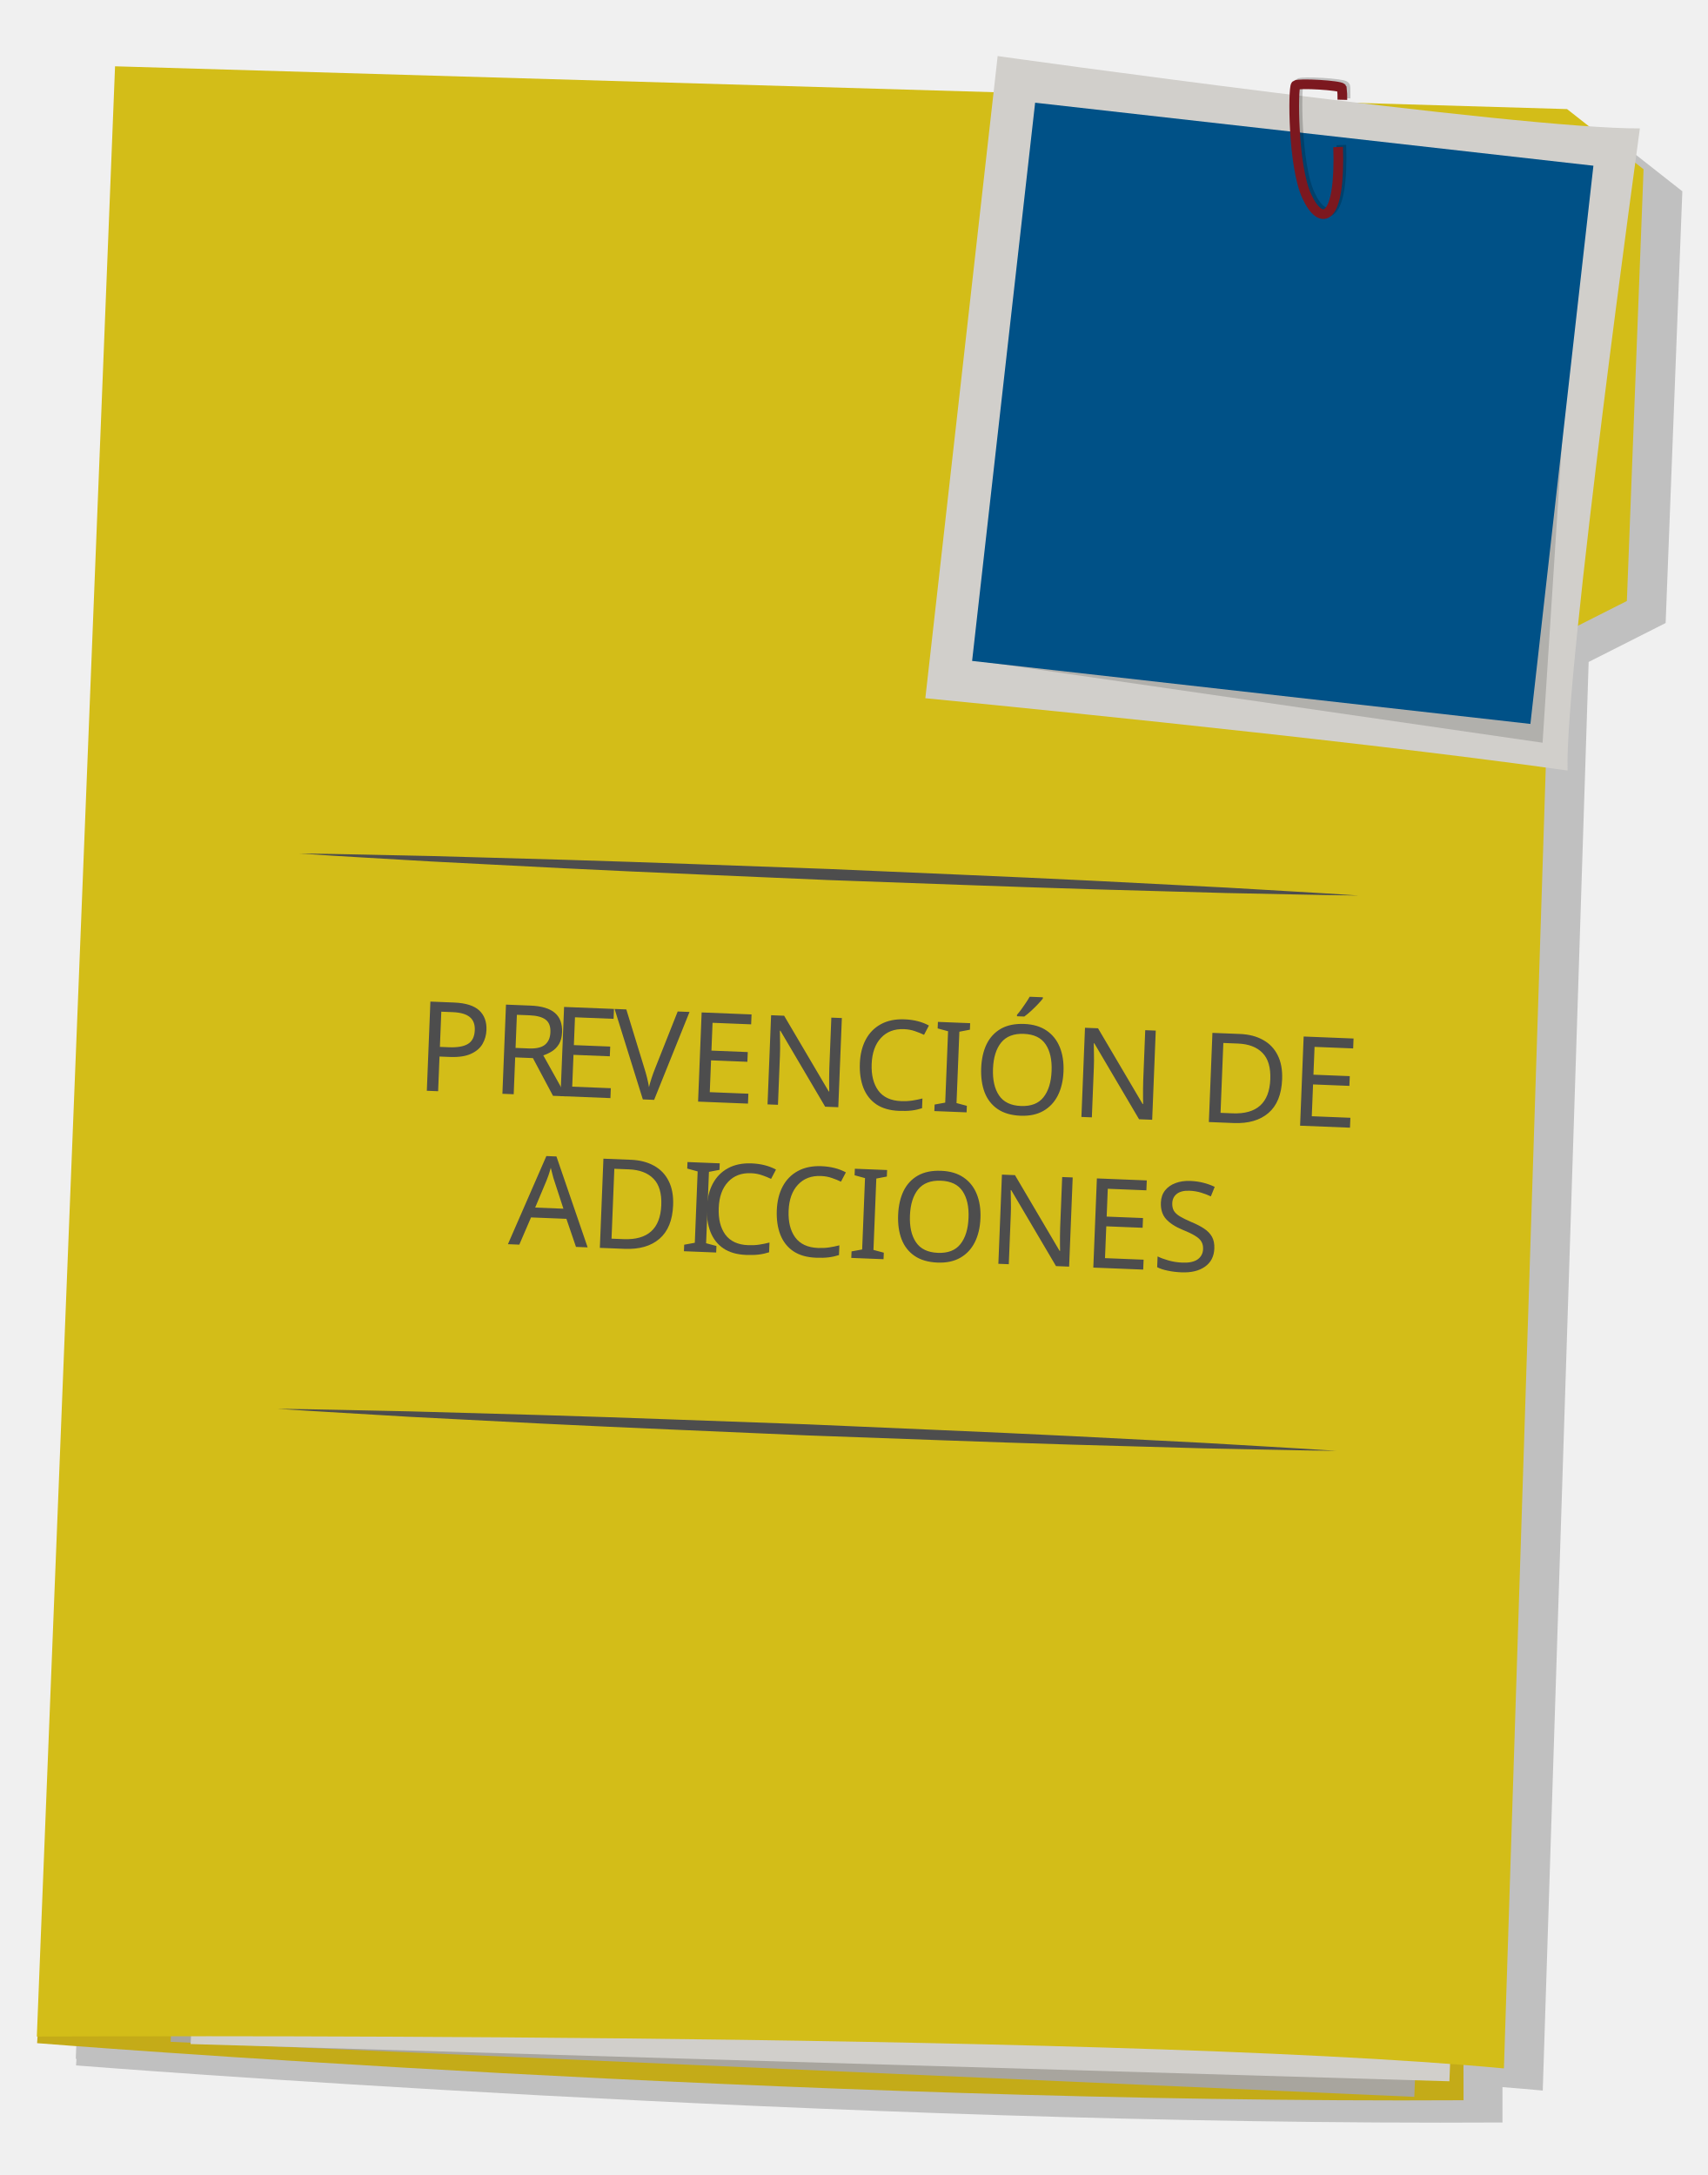
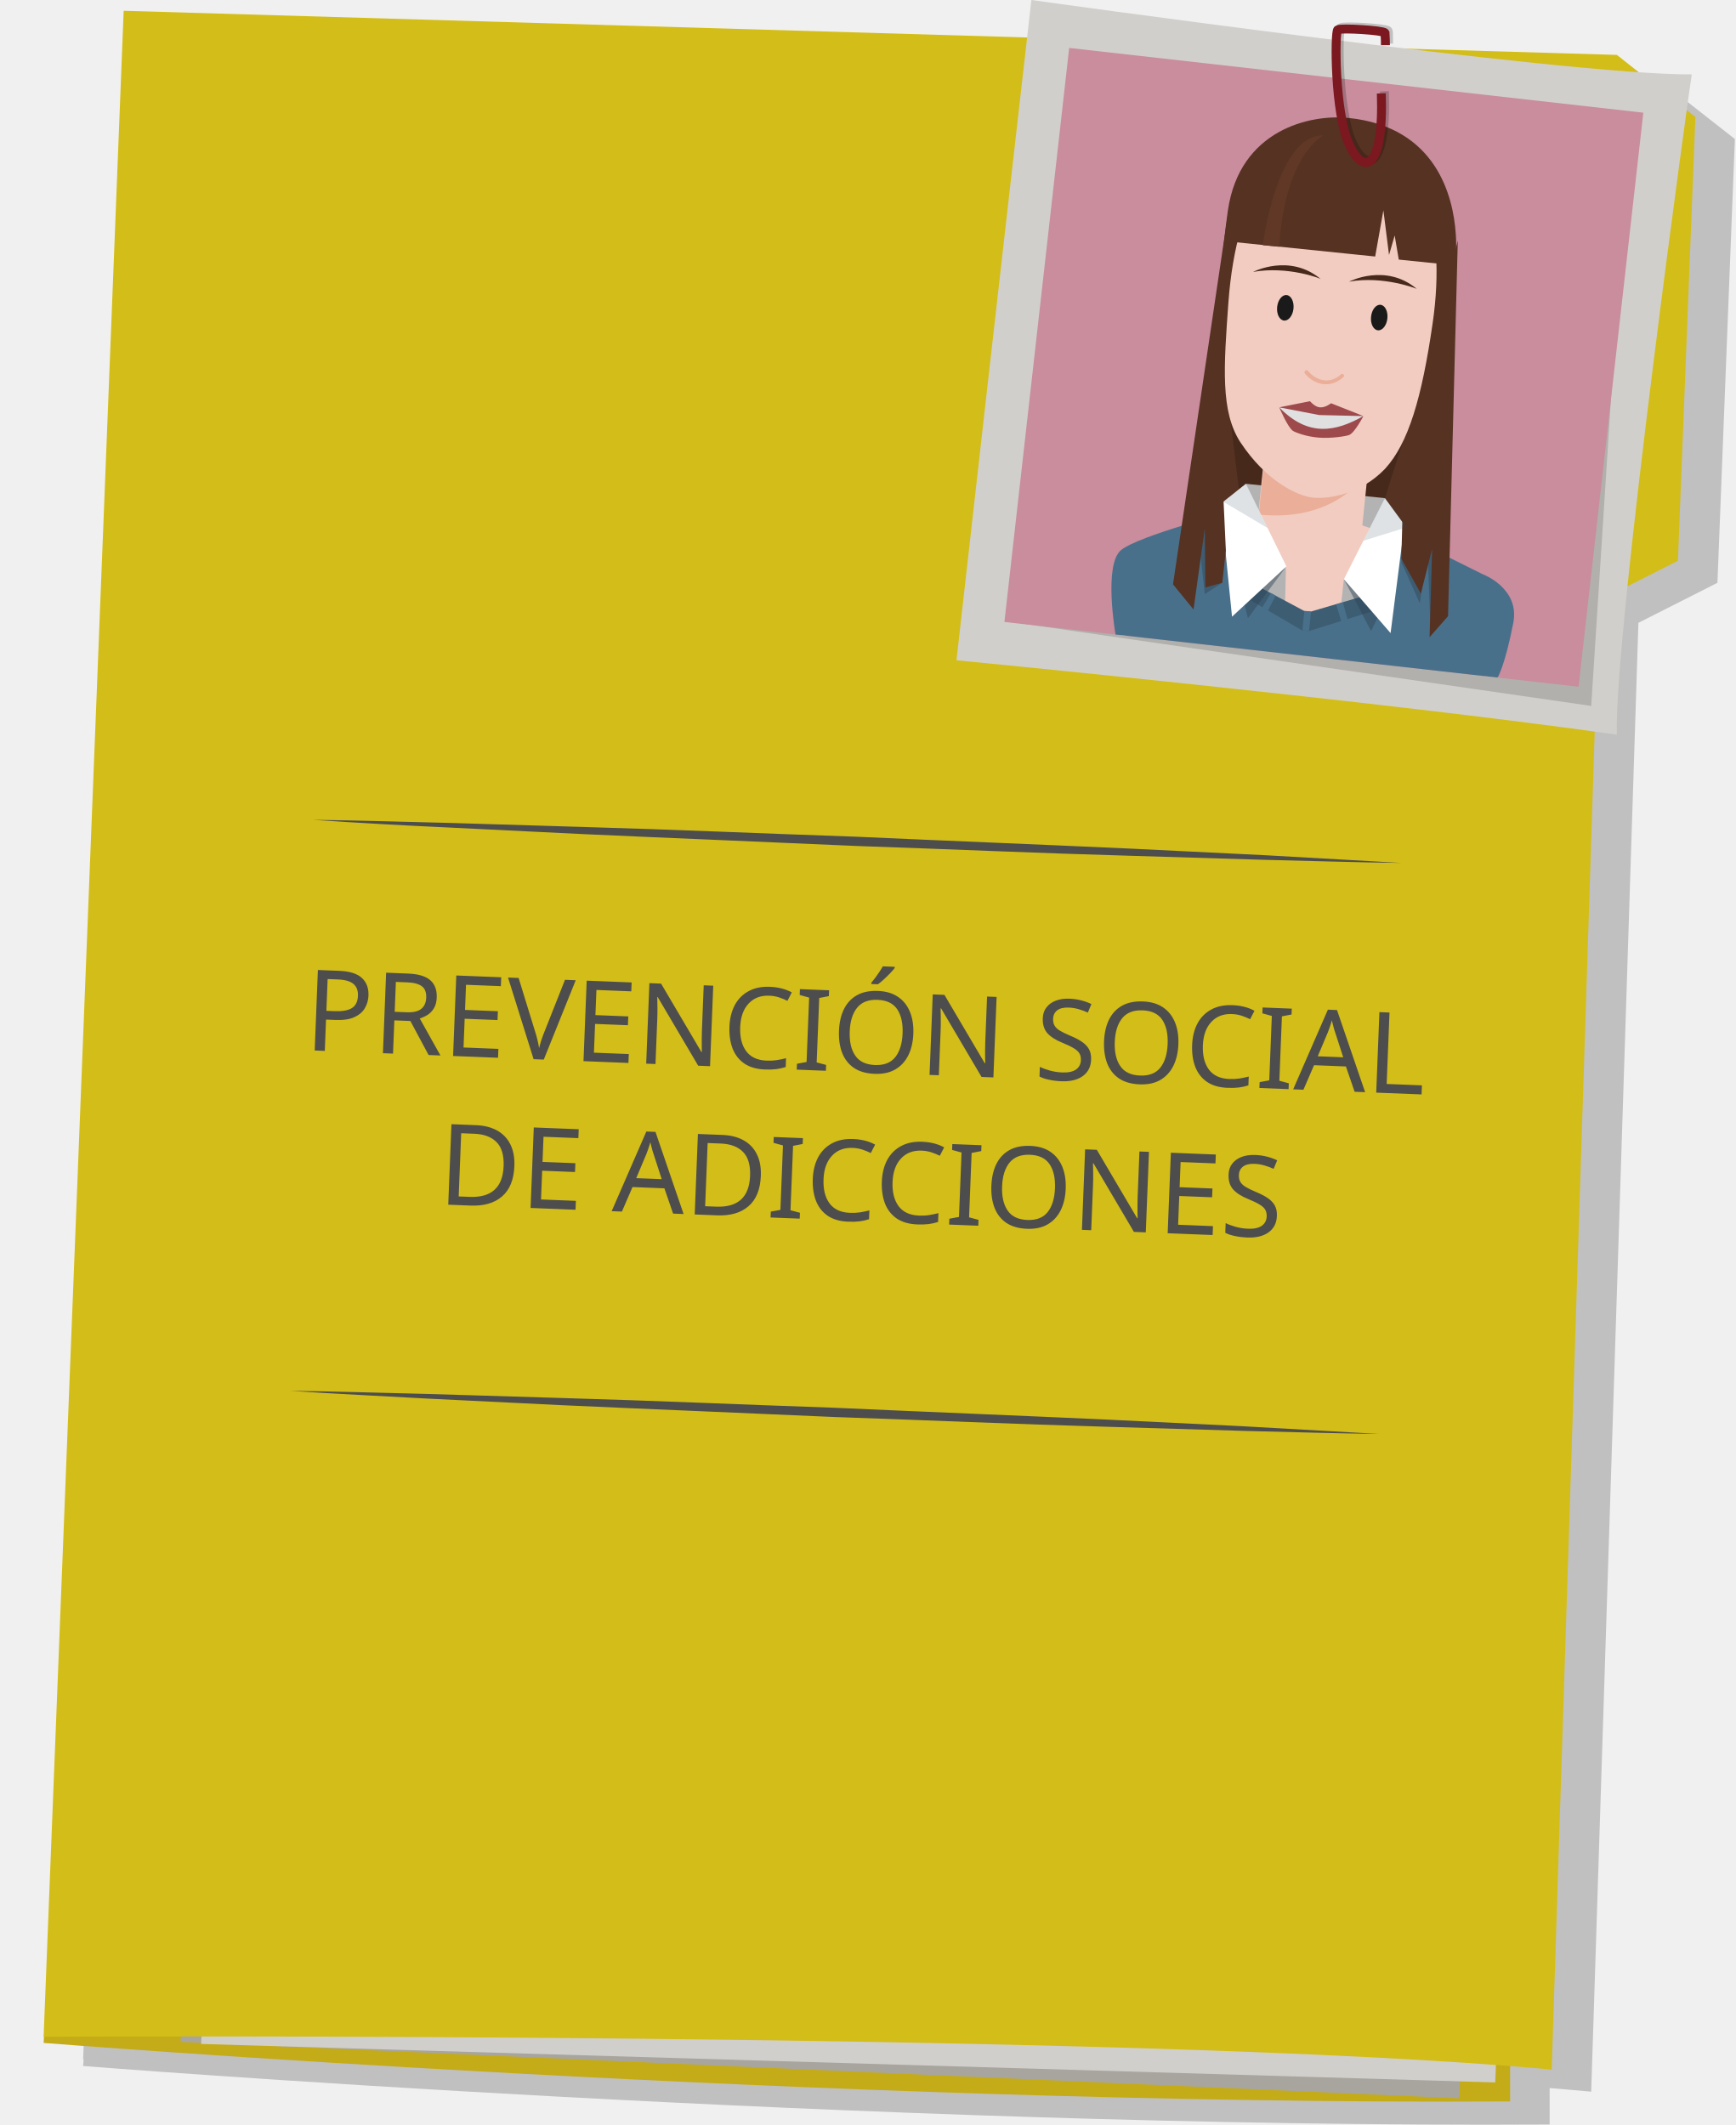
- <svg xmlns="http://www.w3.org/2000/svg" viewBox="0 0 307 391">
-   <defs>
-     <style>.cls-1,.cls-10,.cls-12{opacity:0.2;}.cls-2{fill:#c4ab18;}.cls-3{fill:#a8a59e;}.cls-4{fill:#d1cfcb;}.cls-5{fill:#d3bd18;}.cls-6,.cls-7{fill:#4d4d4d;}.cls-7{font-size:22.46px;font-family:MyriadPro-Regular, Myriad Pro;}.cls-8{letter-spacing:0.01em;}.cls-9{letter-spacing:-0.02em;}.cls-10{fill:#333;}.cls-11{fill:#005187;}.cls-12,.cls-13{fill:none;stroke-miterlimit:10;stroke-width:1.74px;}.cls-12{stroke:#000;}.cls-13{stroke:#7c181f;}</style>
-   </defs>
-   <g id="lapices">
-     <path class="cls-1" d="M288.69,23.61l-261-7.69L13.62,370.11h.13l-.08,1.19S151,382.25,270.07,381.56V375.2q3.79.3,7.24.62L285.56,119l13.84-7,3-77.61Z" />
-     <path class="cls-2" d="M6.67,367.3S144,378.25,263.07,377.56L262.6,74.13,25.79,64.73Z" />
-     <polygon class="cls-3" points="30.67 367.06 45.8 32.23 267.86 33.39 254.22 376.95 30.67 367.06" />
-     <polygon class="cls-4" points="34.26 367.46 52.08 29.43 274.17 30.6 260.53 374.15 34.26 367.46" />
-     <path class="cls-5" d="M20.68,11.92l261,7.69,13.75,10.82-3,77.61-13.84,7-8.26,256.8C198,365.08,6.62,366.11,6.62,366.11Z" />
-     <path class="cls-6" d="M49.85,253.26c7.94.09,15.88.31,23.82.46l23.81.67c15.87.47,31.73,1.11,47.6,1.66,15.86.71,31.73,1.33,47.58,2.12l23.79,1.22c7.93.48,15.85.89,23.78,1.43-7.94-.09-15.88-.31-23.82-.45l-23.81-.67c-15.87-.47-31.73-1.11-47.6-1.66-15.86-.71-31.73-1.33-47.58-2.12l-23.79-1.22C65.7,254.21,57.78,253.8,49.85,253.26Z" />
-     <path class="cls-6" d="M53.81,153.43c7.94.09,15.88.31,23.82.46l23.81.67c15.87.47,31.73,1.11,47.6,1.66,15.86.71,31.73,1.33,47.58,2.12l23.79,1.22c7.93.48,15.85.89,23.78,1.43-7.94-.09-15.88-.31-23.82-.45l-23.81-.67c-15.87-.47-31.73-1.11-47.6-1.66-15.86-.71-31.73-1.33-47.58-2.12l-23.79-1.22C69.67,154.38,61.74,154,53.81,153.43Z" />
-     <text class="cls-7" transform="matrix(1, 0.04, -0.04, 1, 74.55, 196)">PR<tspan class="cls-8" x="24.03" y="0">E</tspan>
-       <tspan x="35.28" y="0">VENCIÓN DE</tspan>
-       <tspan x="17.83" y="26.95">ADI</tspan>
-       <tspan class="cls-9" x="51.9" y="26.95">C</tspan>
-       <tspan x="64.46" y="26.95">CIONES</tspan>
-     </text>
-     <path class="cls-4" d="M281.77,138.52c-41-5.83-115.44-13-115.44-13l13-115.44s94,13.17,115.44,13C294.79,23.08,281.23,120.85,281.77,138.52Z" />
-     <polygon class="cls-10" points="176.27 118.87 277.28 133.52 283.75 33.18 176.27 118.87" />
-     <rect class="cls-11" x="180.06" y="23.79" width="100.99" height="100.99" transform="translate(130.9 295.07) rotate(-83.56)" />
-     <path class="cls-12" d="M241.87,17.68c0-2.15,0-2.1-.1-2.22-.27-.47-7.79-.93-8.28-.5s-.56,14.5,2,20,6.07,4.66,5.62-8.89" />
-     <path class="cls-13" d="M241.29,17.94a14.36,14.36,0,0,0-.1-2.12c-.26-.47-7.78-.93-8.28-.5s-.56,14.5,2,20,6.07,4.66,5.62-8.89" />
+ <svg xmlns="http://www.w3.org/2000/svg" xmlns:xlink="http://www.w3.org/1999/xlink" version="1.1" id="Capa_1" x="0px" y="0px" viewBox="0 0 338.2 414.2" style="enable-background:new 0 0 338.2 414.2;" xml:space="preserve">
+   <style type="text/css">
+ 	.st0{opacity:0.2;}
+ 	.st1{fill:#C4AB18;}
+ 	.st2{fill:#A8A59E;}
+ 	.st3{fill:#D1CFCB;}
+ 	.st4{fill:#D3BD18;}
+ 	.st5{fill:#4D4D4D;}
+ 	.st6{fill:none;}
+ 	.st7{font-family:'ZillaSlab-Medium';}
+ 	.st8{font-size:22px;}
+ 	.st9{opacity:0.2;fill:#333333;}
+ 	.st10{fill:#C98D9D;}
+ 	.st11{clip-path:url(#SVGID_2_);}
+ 	.st12{fill:#563222;}
+ 	.st13{fill:#47291C;}
+ 	.st14{fill:#B3B3B3;}
+ 	.st15{fill:#F2CCC0;}
+ 	.st16{fill:#EAAE99;}
+ 	.st17{fill:#E0E0E0;}
+ 	.st18{fill:#9E494C;}
+ 	.st19{fill:#1A1A1A;}
+ 	.st20{fill:#49708A;}
+ 	.st21{fill:#3D5D73;}
+ 	.st22{opacity:0.46;fill:#2D4454;}
+ 	.st23{fill:#FFFFFF;}
+ 	.st24{opacity:0.16;fill:#2D4454;}
+ 	.st25{fill:#613826;}
+ 	.st26{opacity:0.2;fill:none;stroke:#000000;stroke-width:1.739;stroke-miterlimit:10;}
+ 	.st27{fill:none;stroke:#7C181F;stroke-width:1.739;stroke-miterlimit:10;}
+ </style>
+   <g>
+     <path class="st0" d="M322.8,15.1l-291-8.6L16.2,401.4c0,0,0.1,0,0.1,0l-0.1,1.3c0,0,153,12.2,285.8,11.4l0-7.1   c2.8,0.2,5.5,0.5,8.1,0.7l9.2-286.3l15.4-7.8l3.4-86.5L322.8,15.1z" />
+     <g>
+       <path class="st1" d="M8.5,398.2c0,0,153,12.2,285.8,11.4l-0.5-338.2L29.8,61L8.5,398.2z" />
+       <polygon class="st2" points="35.2,398 52.1,24.7 299.6,26 284.4,409   " />
+       <polygon class="st3" points="39.2,398.4 59.1,21.6 306.7,22.9 291.4,405.9   " />
+       <path class="st4" d="M24.1,2.1l291,8.6l15.3,12.1l-3.4,86.5l-15.4,7.8l-9.2,286.3c-80.6-7.5-293.9-6.4-293.9-6.4L24.1,2.1z" />
+     </g>
+     <g>
+       <g>
+         <path class="st5" d="M56.6,271.1c8.9,0.1,17.7,0.4,26.5,0.6l26.5,0.8c17.7,0.5,35.4,1.3,53.1,1.9c17.7,0.8,35.4,1.5,53,2.3     l26.5,1.3c8.8,0.5,17.7,1,26.5,1.5c-8.9-0.1-17.7-0.4-26.5-0.6l-26.5-0.8c-17.7-0.5-35.4-1.3-53.1-1.9c-17.7-0.8-35.4-1.5-53-2.3     l-26.5-1.3C74.3,272.1,65.4,271.7,56.6,271.1z" />
+       </g>
+       <g>
+         <path class="st5" d="M61,159.8c8.9,0.1,17.7,0.4,26.5,0.6l26.5,0.8c17.7,0.5,35.4,1.3,53.1,1.9c17.7,0.8,35.4,1.5,53,2.3     l26.5,1.3c8.8,0.5,17.7,1,26.5,1.5c-8.9-0.1-17.7-0.4-26.5-0.6l-26.5-0.8c-17.7-0.5-35.4-1.3-53.1-1.9c-17.7-0.8-35.4-1.5-53-2.3     l-26.5-1.3C78.7,160.9,69.8,160.4,61,159.8z" />
+       </g>
+       <rect x="56.3" y="193.8" transform="matrix(0.9992 3.966175e-02 -3.966175e-02 0.9992 9.5654 -6.4289)" class="st6" width="221" height="88.1" />
+       <text transform="matrix(0.9992 3.966000e-02 -3.966000e-02 0.9992 59.1901 204.675)">
+         <tspan x="0" y="0" class="st5 st7 st8">PREVENCIÓN SOCIAL </tspan>
+         <tspan x="27.2" y="29" class="st5 st7 st8">DE ADICCIONES</tspan>
+       </text>
+     </g>
+     <g>
+       <path class="st3" d="M315.1,143.2c-45.7-6.5-128.7-14.5-128.7-14.5C194.3,58.6,201,0,201,0s104.8,14.7,128.7,14.5    C329.6,14.5,314.5,123.5,315.1,143.2z" />
+       <polygon class="st9" points="197.5,121.3 310.1,137.6 317.3,25.8   " />
+       <rect x="201.7" y="15.3" transform="matrix(0.9937 0.1121 -0.1121 0.9937 9.652 -28.4725)" class="st10" width="112.6" height="112.6" />
+       <g>
+         <defs>
+           <rect id="SVGID_1_" x="201.7" y="15.3" transform="matrix(0.9937 0.1121 -0.1121 0.9937 9.652 -28.4725)" width="112.6" height="112.6" />
+         </defs>
+         <clipPath id="SVGID_2_">
+           <use xlink:href="#SVGID_1_" style="overflow:visible;" />
+         </clipPath>
+         <g class="st11">
+           <path class="st12" d="M262.9,23c-7.6-0.8-21.3,2.3-23.6,18s-5,60.7-5,60.7l21.4,9.2l21.6,1l6.4-61.9c0,0,0.2-1.8,0-4.5      C283.2,38.4,280,24.8,262.9,23z" />
+           <polygon class="st13" points="239,75.4 243.1,109 265.2,111.9 275.6,79.2     " />
+           <polygon class="st14" points="242.8,94.3 269.9,97.1 267,106.4 241.8,103.8     " />
+           <path class="st15" d="M293.5,115.5c-2.1-4.1-28-13.1-28-13.1l2-19.6l-10-1l-0.3,0l-10-1l-2,19.6c0,0-22.1,3.5-25,7      s-1.7,16.4-1.7,16.4l34.2,2.3l38.9,6C291.8,131.9,295.7,119.6,293.5,115.5z" />
+           <path class="st16" d="M245.3,100.3l1.1-10.7l20.2,2.1C266.6,91.7,261.1,101.9,245.3,100.3z" />
+           <path class="st15" d="M279.2,63c-2.1,14.5-4.7,23.4-9.3,28.4c-4.7,4.9-10.8,5.9-14,5.6c-3.1-0.3-9.2-3.3-14.1-10.7      c-4-6-3.3-14.9-2.4-27.4c1.6-21.5,9.9-34.1,23.8-32.6C277.2,27.7,282,43.8,279.2,63z" />
+           <g>
+             <polygon class="st17" points="249.3,79.4 251.1,82 256.6,84.2 263.6,83.3 265.7,81.1      " />
+             <path class="st18" d="M249.3,79.4l7.8,1.5l8.6,0.2l-6.3-2.5c0,0-1.1,0.9-2.2,0.8c-1-0.1-1.9-1.2-1.9-1.2L249.3,79.4z" />
+             <path class="st18" d="M249.3,79.4c0,0,1.7,4,2.7,4.6c0.5,0.3,2.5,1.1,5,1.3s5.4-0.3,5.9-0.5c1.1-0.4,2.8-3.7,2.8-3.7       C260.4,84.1,255,85.3,249.3,79.4z" />
+           </g>
+           <g>
+             <g>
+               <path class="st16" d="M254.3,72.8c2,2.4,5.1,2.9,7.5,0.7c0.4-0.3-0.2-0.9-0.5-0.5c-2.1,1.9-4.7,1.3-6.4-0.7        C254.6,71.9,254,72.4,254.3,72.8L254.3,72.8z" />
+             </g>
+           </g>
+           <g>
+             <ellipse transform="matrix(0.9946 0.1033 -0.1033 0.9946 7.5377 -25.5543)" class="st19" cx="250.5" cy="60" rx="1.6" ry="2.5" />
+             <ellipse transform="matrix(0.9946 0.1033 -0.1033 0.9946 7.8321 -27.4355)" class="st19" cx="268.8" cy="61.9" rx="1.6" ry="2.5" />
+           </g>
+           <polygon class="st14" points="250.6,110.8 250.4,119.3 243.8,115.5 248.8,110.2     " />
+           <polygon class="st14" points="261.9,112.9 261.2,119.2 266.6,116.5 262.6,112.3     " />
+           <path class="st13" d="M244.2,53c0,0,7.1-3.7,13.2,1.4C257.4,54.3,251,51.8,244.2,53z" />
+           <path class="st20" d="M245.2,114.3l9.6,6.1l11.3-3.9l2.5-14.7l20.3,10.1c0,0,7.4,2.7,6,9.6c-1.6,8.2-3,10.5-3,10.5l-37.4,6.5      l-37.1-14.8c0,0-2.4-13.7,1.1-16.5s21.2-7.4,21.2-7.4L245.2,114.3z" />
+           <polygon class="st21" points="243,116.6 253.8,122.9 255.1,123 268.9,118.7 266.7,115.9 255.5,119.2 254.2,119.1 245.2,114.3           " />
+           <path class="st13" d="M262.9,54.9c0,0,7.1-3.7,13.2,1.4C276.1,56.3,269.7,53.7,262.9,54.9z" />
+           <polygon class="st22" points="241.9,115.3 243.2,120.5 250.7,110.4     " />
+           <path class="st12" d="M239.3,47.1l1.4,0.1L268,50l1.6-9l1.1,8.7l1.1-3.8l0.8,4.7l9.8,1c0,0,2.4-23.4-19-25.6      S239.3,47.1,239.3,47.1z" />
+           <polygon class="st23" points="242.8,94.3 250.7,110.4 240.1,120.2 237.9,98.2     " />
+           <polygon class="st22" points="261.9,112.9 267.2,123 269.6,118.1     " />
+           <polygon class="st23" points="269.9,97.1 273.7,102.3 271,123.4 261.9,112.9     " />
+           <polygon class="st22" points="234.8,115.8 233.8,106.8 234.4,101.1 237,107.1 238.2,113.6     " />
+           <polygon class="st22" points="273.6,104.5 273.1,109.6 276.7,117.6 278.2,107.2 278.7,120.6 280.3,119.9 281.3,104     " />
+           <polygon class="st12" points="239.4,41 228.6,113.9 232.6,118.8 234.8,103 234.9,114.5 238.2,113.6 238.9,107.3 237.7,81.6           " />
+           <polygon class="st12" points="282.2,120.1 284.1,46.9 280.8,60 273.3,101.3 273.1,108.9 276.9,115.7 279.1,107 278.6,124.2           " />
+           <polygon class="st24" points="265.7,105.4 274.4,102.7 269.9,97.1     " />
+           <rect x="252.8" y="120.4" transform="matrix(0.1033 -0.9946 0.9946 0.1033 107.9509 361.8435)" class="st20" width="3.8" height="1.3" />
+           <polygon class="st20" points="247.1,119 248.6,116.1 247.7,115.6 246,118.4     " />
+           <polygon class="st20" points="260.4,117.8 261.4,121.1 262.6,120.7 261.7,117.4     " />
+           <path class="st25" d="M257.9,26.4c0,0-7.5,3.7-8.6,21.7l-3.2-0.3C246.1,47.8,248.8,26.2,257.9,26.4z" />
+           <polygon class="st24" points="247,102.9 238.4,97.8 242.8,94.3     " />
+         </g>
+       </g>
+       <g>
+         <path class="st26" d="M270.6,8.5c0-2.4,0-2.3-0.1-2.5c-0.3-0.5-8.7-1-9.2-0.6c-0.6,0.5-0.6,16.2,2.2,22.3     c2.8,6.2,6.8,5.2,6.3-9.9" />
+         <path class="st27" d="M270,8.8c0-1.4-0.1-2.3-0.1-2.4c-0.3-0.5-8.7-1-9.2-0.6c-0.6,0.5-0.6,16.2,2.2,22.3     c2.8,6.2,6.8,5.2,6.3-9.9" />
+       </g>
+     </g>
  </g>
</svg>
